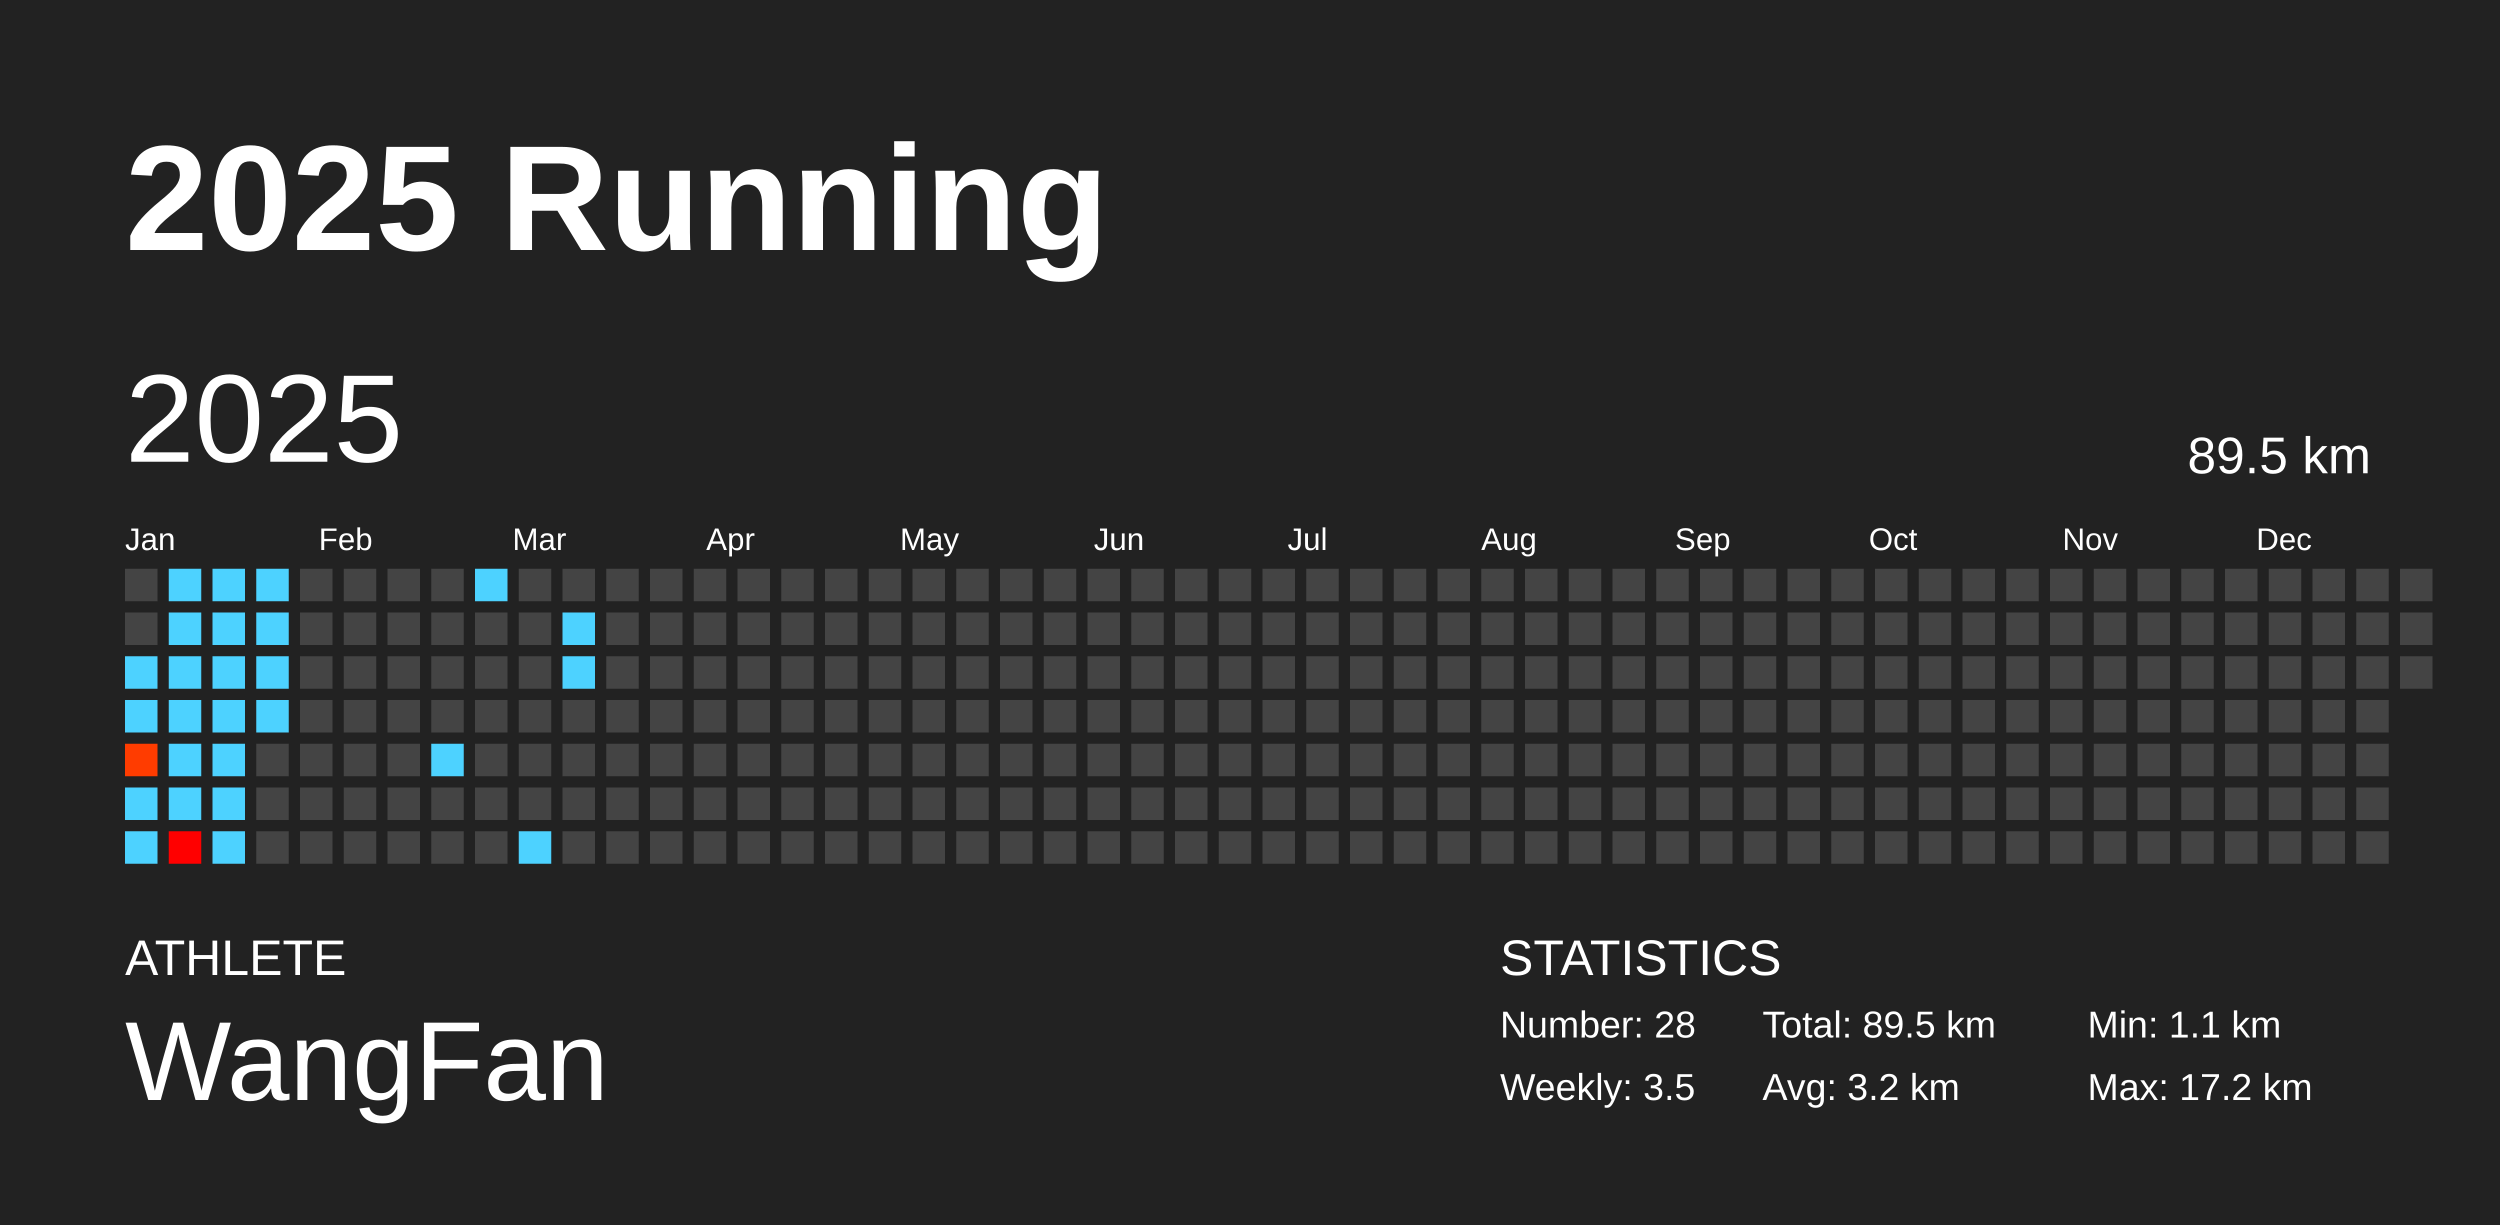
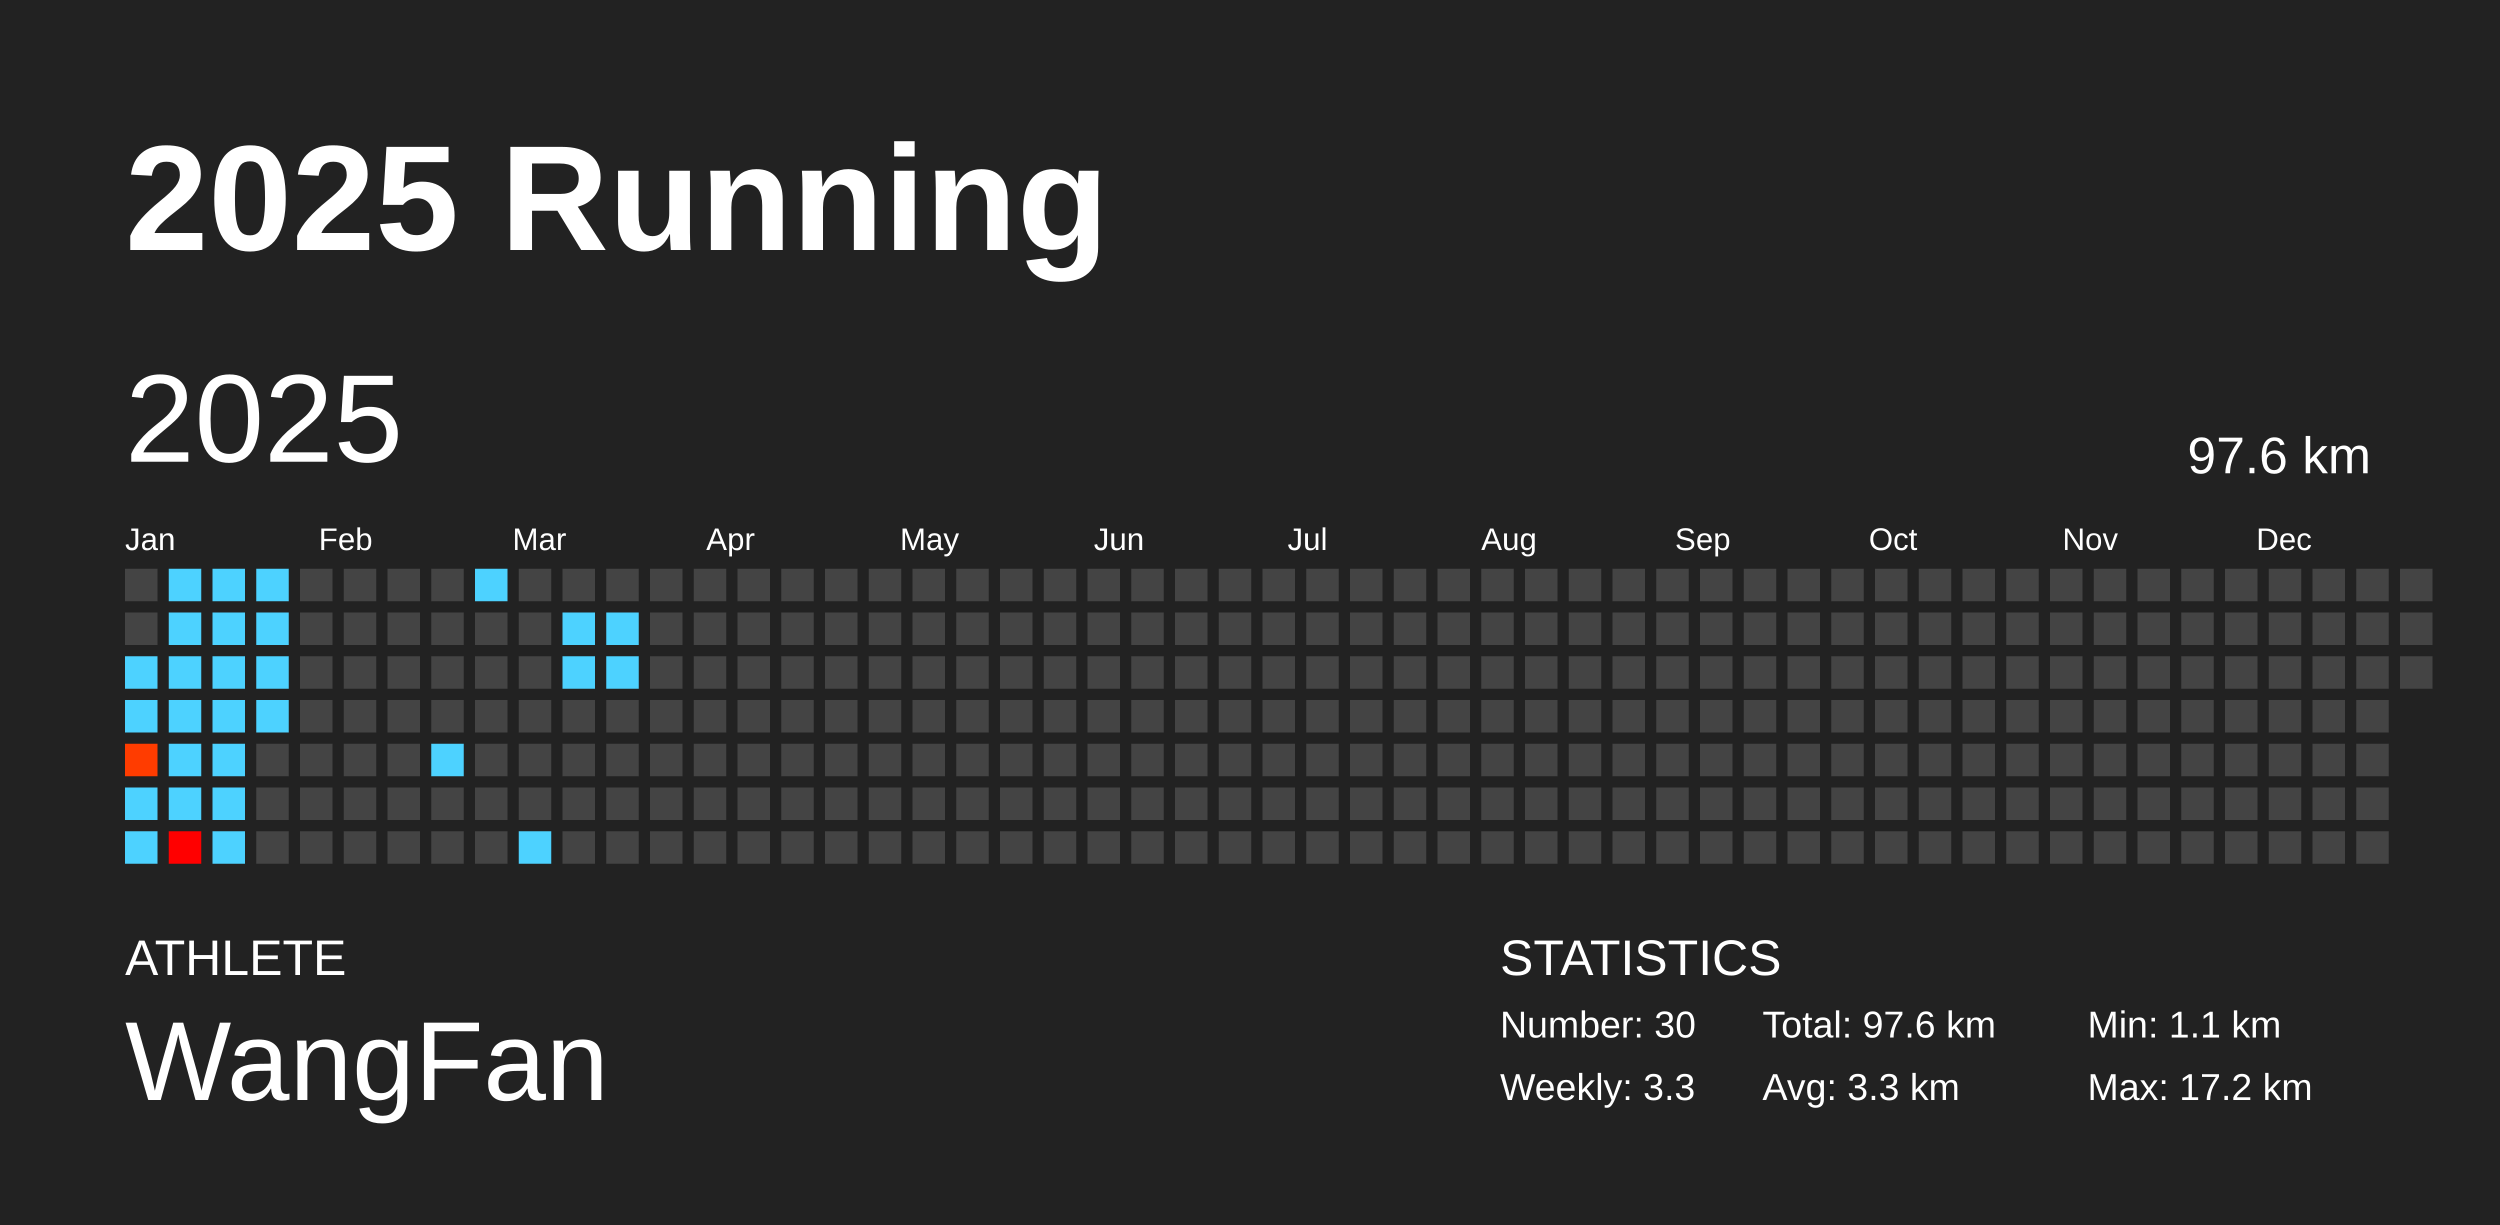
<svg xmlns="http://www.w3.org/2000/svg" baseProfile="full" height="98mm" version="1.1" viewBox="0,0,200,98" width="200mm">
  <defs />
  <rect fill="#222222" height="98" width="200" x="0" y="0" />
  <text fill="#FFFFFF" style="font-size:12px; font-family:Arial; font-weight:bold;" x="10" y="20">2025 Running</text>
  <text fill="#FFFFFF" style="font-size:4px; font-family:Arial" x="10" y="78">ATHLETE</text>
  <text fill="#FFFFFF" style="font-size:9px; font-family:Arial" x="10" y="88">WangFan</text>
  <text fill="#FFFFFF" style="font-size:4px; font-family:Arial" x="120" y="78">STATISTICS</text>
-   <text fill="#FFFFFF" style="font-size:3px; font-family:Arial" x="120" y="83">Number: 28</text>
-   <text fill="#FFFFFF" style="font-size:3px; font-family:Arial" x="120" y="88">Weekly: 3.5</text>
-   <text fill="#FFFFFF" style="font-size:3px; font-family:Arial" x="141" y="83">Total: 89.5 km</text>
-   <text fill="#FFFFFF" style="font-size:3px; font-family:Arial" x="141" y="88">Avg: 3.2 km</text>
+   <text fill="#FFFFFF" style="font-size:3px; font-family:Arial" x="120" y="83">Number: 30</text>
+   <text fill="#FFFFFF" style="font-size:3px; font-family:Arial" x="120" y="88">Weekly: 3.3</text>
+   <text fill="#FFFFFF" style="font-size:3px; font-family:Arial" x="141" y="83">Total: 97.6 km</text>
+   <text fill="#FFFFFF" style="font-size:3px; font-family:Arial" x="141" y="88">Avg: 3.3 km</text>
  <text fill="#FFFFFF" style="font-size:3px; font-family:Arial" x="167" y="83">Min: 1.1 km</text>
  <text fill="#FFFFFF" style="font-size:3px; font-family:Arial" x="167" y="88">Max: 17.2 km</text>
  <text dominant-baseline="hanging" fill="#FFFFFF" style="font-size:10.0px; font-family:Arial;" x="10" y="30">2025</text>
-   <text dominant-baseline="hanging" fill="#FFFFFF" style="font-size:4.125px; font-family:Arial;" x="175" y="35">89.5 km</text>
+   <text dominant-baseline="hanging" fill="#FFFFFF" style="font-size:4.125px; font-family:Arial;" x="175" y="35">97.6 km</text>
  <text fill="#FFFFFF" style="font-size:2.5px; font-family:Arial" x="10.0" y="44">Jan</text>
  <text fill="#FFFFFF" style="font-size:2.5px; font-family:Arial" x="25.5" y="44">Feb</text>
  <text fill="#FFFFFF" style="font-size:2.5px; font-family:Arial" x="41.0" y="44">Mar</text>
  <text fill="#FFFFFF" style="font-size:2.5px; font-family:Arial" x="56.5" y="44">Apr</text>
  <text fill="#FFFFFF" style="font-size:2.5px; font-family:Arial" x="72.0" y="44">May</text>
  <text fill="#FFFFFF" style="font-size:2.5px; font-family:Arial" x="87.5" y="44">Jun</text>
  <text fill="#FFFFFF" style="font-size:2.5px; font-family:Arial" x="103.0" y="44">Jul</text>
  <text fill="#FFFFFF" style="font-size:2.5px; font-family:Arial" x="118.5" y="44">Aug</text>
  <text fill="#FFFFFF" style="font-size:2.5px; font-family:Arial" x="134.0" y="44">Sep</text>
  <text fill="#FFFFFF" style="font-size:2.5px; font-family:Arial" x="149.5" y="44">Oct</text>
  <text fill="#FFFFFF" style="font-size:2.5px; font-family:Arial" x="165.0" y="44">Nov</text>
  <text fill="#FFFFFF" style="font-size:2.5px; font-family:Arial" x="180.5" y="44">Dec</text>
  <rect fill="#444444" height="2.6" width="2.6" x="10.0" y="45.5" />
  <rect fill="#444444" height="2.6" width="2.6" x="10.0" y="49.0" />
  <rect fill="#4dd2ff" height="2.6" width="2.6" x="10.0" y="52.5" />
  <rect fill="#4dd2ff" height="2.6" width="2.6" x="10.0" y="56.0" />
  <rect fill="#ff3c00" height="2.6" width="2.6" x="10.0" y="59.5" />
  <rect fill="#4dd2ff" height="2.6" width="2.6" x="10.0" y="63.0" />
  <rect fill="#4dd2ff" height="2.6" width="2.6" x="10.0" y="66.5" />
  <rect fill="#4dd2ff" height="2.6" width="2.6" x="13.5" y="45.5" />
  <rect fill="#4dd2ff" height="2.6" width="2.6" x="13.5" y="49.0" />
  <rect fill="#4dd2ff" height="2.6" width="2.6" x="13.5" y="52.5" />
  <rect fill="#4dd2ff" height="2.6" width="2.6" x="13.5" y="56.0" />
  <rect fill="#4dd2ff" height="2.6" width="2.6" x="13.5" y="59.5" />
  <rect fill="#4dd2ff" height="2.6" width="2.6" x="13.5" y="63.0" />
  <rect fill="#ff0000" height="2.6" width="2.6" x="13.5" y="66.5" />
  <rect fill="#4dd2ff" height="2.6" width="2.6" x="17.0" y="45.5" />
  <rect fill="#4dd2ff" height="2.6" width="2.6" x="17.0" y="49.0" />
  <rect fill="#4dd2ff" height="2.6" width="2.6" x="17.0" y="52.5" />
  <rect fill="#4dd2ff" height="2.6" width="2.6" x="17.0" y="56.0" />
  <rect fill="#4dd2ff" height="2.6" width="2.6" x="17.0" y="59.5" />
  <rect fill="#4dd2ff" height="2.6" width="2.6" x="17.0" y="63.0" />
  <rect fill="#4dd2ff" height="2.6" width="2.6" x="17.0" y="66.5" />
  <rect fill="#4dd2ff" height="2.6" width="2.6" x="20.5" y="45.5" />
  <rect fill="#4dd2ff" height="2.6" width="2.6" x="20.5" y="49.0" />
  <rect fill="#4dd2ff" height="2.6" width="2.6" x="20.5" y="52.5" />
  <rect fill="#4dd2ff" height="2.6" width="2.6" x="20.5" y="56.0" />
  <rect fill="#444444" height="2.6" width="2.6" x="20.5" y="59.5" />
  <rect fill="#444444" height="2.6" width="2.6" x="20.5" y="63.0" />
  <rect fill="#444444" height="2.6" width="2.6" x="20.5" y="66.5" />
  <rect fill="#444444" height="2.6" width="2.6" x="24.0" y="45.5" />
  <rect fill="#444444" height="2.6" width="2.6" x="24.0" y="49.0" />
  <rect fill="#444444" height="2.6" width="2.6" x="24.0" y="52.5" />
  <rect fill="#444444" height="2.6" width="2.6" x="24.0" y="56.0" />
  <rect fill="#444444" height="2.6" width="2.6" x="24.0" y="59.5" />
  <rect fill="#444444" height="2.6" width="2.6" x="24.0" y="63.0" />
  <rect fill="#444444" height="2.6" width="2.6" x="24.0" y="66.5" />
  <rect fill="#444444" height="2.6" width="2.6" x="27.5" y="45.5" />
  <rect fill="#444444" height="2.6" width="2.6" x="27.5" y="49.0" />
  <rect fill="#444444" height="2.6" width="2.6" x="27.5" y="52.5" />
  <rect fill="#444444" height="2.6" width="2.6" x="27.5" y="56.0" />
  <rect fill="#444444" height="2.6" width="2.6" x="27.5" y="59.5" />
  <rect fill="#444444" height="2.6" width="2.6" x="27.5" y="63.0" />
  <rect fill="#444444" height="2.6" width="2.6" x="27.5" y="66.5" />
  <rect fill="#444444" height="2.6" width="2.6" x="31.0" y="45.5" />
  <rect fill="#444444" height="2.6" width="2.6" x="31.0" y="49.0" />
  <rect fill="#444444" height="2.6" width="2.6" x="31.0" y="52.5" />
  <rect fill="#444444" height="2.6" width="2.6" x="31.0" y="56.0" />
  <rect fill="#444444" height="2.6" width="2.6" x="31.0" y="59.5" />
  <rect fill="#444444" height="2.6" width="2.6" x="31.0" y="63.0" />
  <rect fill="#444444" height="2.6" width="2.6" x="31.0" y="66.5" />
  <rect fill="#444444" height="2.6" width="2.6" x="34.5" y="45.5" />
  <rect fill="#444444" height="2.6" width="2.6" x="34.5" y="49.0" />
  <rect fill="#444444" height="2.6" width="2.6" x="34.5" y="52.5" />
  <rect fill="#444444" height="2.6" width="2.6" x="34.5" y="56.0" />
  <rect fill="#4dd2ff" height="2.6" width="2.6" x="34.5" y="59.5" />
  <rect fill="#444444" height="2.6" width="2.6" x="34.5" y="63.0" />
  <rect fill="#444444" height="2.6" width="2.6" x="34.5" y="66.5" />
  <rect fill="#4dd2ff" height="2.6" width="2.6" x="38.0" y="45.5" />
  <rect fill="#444444" height="2.6" width="2.6" x="38.0" y="49.0" />
  <rect fill="#444444" height="2.6" width="2.6" x="38.0" y="52.5" />
  <rect fill="#444444" height="2.6" width="2.6" x="38.0" y="56.0" />
  <rect fill="#444444" height="2.6" width="2.6" x="38.0" y="59.5" />
  <rect fill="#444444" height="2.6" width="2.6" x="38.0" y="63.0" />
  <rect fill="#444444" height="2.6" width="2.6" x="38.0" y="66.5" />
  <rect fill="#444444" height="2.6" width="2.6" x="41.5" y="45.5" />
  <rect fill="#444444" height="2.6" width="2.6" x="41.5" y="49.0" />
  <rect fill="#444444" height="2.6" width="2.6" x="41.5" y="52.5" />
  <rect fill="#444444" height="2.6" width="2.6" x="41.5" y="56.0" />
  <rect fill="#444444" height="2.6" width="2.6" x="41.5" y="59.5" />
  <rect fill="#444444" height="2.6" width="2.6" x="41.5" y="63.0" />
  <rect fill="#4dd2ff" height="2.6" width="2.6" x="41.5" y="66.5" />
  <rect fill="#444444" height="2.6" width="2.6" x="45.0" y="45.5" />
  <rect fill="#4dd2ff" height="2.6" width="2.6" x="45.0" y="49.0" />
  <rect fill="#4dd2ff" height="2.6" width="2.6" x="45.0" y="52.5" />
  <rect fill="#444444" height="2.6" width="2.6" x="45.0" y="56.0" />
  <rect fill="#444444" height="2.6" width="2.6" x="45.0" y="59.5" />
  <rect fill="#444444" height="2.6" width="2.6" x="45.0" y="63.0" />
  <rect fill="#444444" height="2.6" width="2.6" x="45.0" y="66.5" />
  <rect fill="#444444" height="2.6" width="2.6" x="48.5" y="45.5" />
-   <rect fill="#444444" height="2.6" width="2.6" x="48.5" y="49.0" />
-   <rect fill="#444444" height="2.6" width="2.6" x="48.5" y="52.5" />
+   <rect fill="#4dd2ff" height="2.6" width="2.6" x="48.5" y="49.0" />
+   <rect fill="#4dd2ff" height="2.6" width="2.6" x="48.5" y="52.5" />
  <rect fill="#444444" height="2.6" width="2.6" x="48.5" y="56.0" />
  <rect fill="#444444" height="2.6" width="2.6" x="48.5" y="59.5" />
  <rect fill="#444444" height="2.6" width="2.6" x="48.5" y="63.0" />
  <rect fill="#444444" height="2.6" width="2.6" x="48.5" y="66.5" />
  <rect fill="#444444" height="2.6" width="2.6" x="52.0" y="45.5" />
  <rect fill="#444444" height="2.6" width="2.6" x="52.0" y="49.0" />
  <rect fill="#444444" height="2.6" width="2.6" x="52.0" y="52.5" />
  <rect fill="#444444" height="2.6" width="2.6" x="52.0" y="56.0" />
  <rect fill="#444444" height="2.6" width="2.6" x="52.0" y="59.5" />
  <rect fill="#444444" height="2.6" width="2.6" x="52.0" y="63.0" />
  <rect fill="#444444" height="2.6" width="2.6" x="52.0" y="66.5" />
  <rect fill="#444444" height="2.6" width="2.6" x="55.5" y="45.5" />
  <rect fill="#444444" height="2.6" width="2.6" x="55.5" y="49.0" />
  <rect fill="#444444" height="2.6" width="2.6" x="55.5" y="52.5" />
  <rect fill="#444444" height="2.6" width="2.6" x="55.5" y="56.0" />
  <rect fill="#444444" height="2.6" width="2.6" x="55.5" y="59.5" />
  <rect fill="#444444" height="2.6" width="2.6" x="55.5" y="63.0" />
  <rect fill="#444444" height="2.6" width="2.6" x="55.5" y="66.5" />
  <rect fill="#444444" height="2.6" width="2.6" x="59.0" y="45.5" />
  <rect fill="#444444" height="2.6" width="2.6" x="59.0" y="49.0" />
  <rect fill="#444444" height="2.6" width="2.6" x="59.0" y="52.5" />
  <rect fill="#444444" height="2.6" width="2.6" x="59.0" y="56.0" />
  <rect fill="#444444" height="2.6" width="2.6" x="59.0" y="59.5" />
  <rect fill="#444444" height="2.6" width="2.6" x="59.0" y="63.0" />
  <rect fill="#444444" height="2.6" width="2.6" x="59.0" y="66.5" />
  <rect fill="#444444" height="2.6" width="2.6" x="62.5" y="45.5" />
  <rect fill="#444444" height="2.6" width="2.6" x="62.5" y="49.0" />
  <rect fill="#444444" height="2.6" width="2.6" x="62.5" y="52.5" />
  <rect fill="#444444" height="2.6" width="2.6" x="62.5" y="56.0" />
  <rect fill="#444444" height="2.6" width="2.6" x="62.5" y="59.5" />
  <rect fill="#444444" height="2.6" width="2.6" x="62.5" y="63.0" />
  <rect fill="#444444" height="2.6" width="2.6" x="62.5" y="66.5" />
  <rect fill="#444444" height="2.6" width="2.6" x="66.0" y="45.5" />
  <rect fill="#444444" height="2.6" width="2.6" x="66.0" y="49.0" />
  <rect fill="#444444" height="2.6" width="2.6" x="66.0" y="52.5" />
  <rect fill="#444444" height="2.6" width="2.6" x="66.0" y="56.0" />
  <rect fill="#444444" height="2.6" width="2.6" x="66.0" y="59.5" />
  <rect fill="#444444" height="2.6" width="2.6" x="66.0" y="63.0" />
  <rect fill="#444444" height="2.6" width="2.6" x="66.0" y="66.5" />
  <rect fill="#444444" height="2.6" width="2.6" x="69.5" y="45.5" />
  <rect fill="#444444" height="2.6" width="2.6" x="69.5" y="49.0" />
  <rect fill="#444444" height="2.6" width="2.6" x="69.5" y="52.5" />
  <rect fill="#444444" height="2.6" width="2.6" x="69.5" y="56.0" />
  <rect fill="#444444" height="2.6" width="2.6" x="69.5" y="59.5" />
  <rect fill="#444444" height="2.6" width="2.6" x="69.5" y="63.0" />
  <rect fill="#444444" height="2.6" width="2.6" x="69.5" y="66.5" />
  <rect fill="#444444" height="2.6" width="2.6" x="73.0" y="45.5" />
  <rect fill="#444444" height="2.6" width="2.6" x="73.0" y="49.0" />
  <rect fill="#444444" height="2.6" width="2.6" x="73.0" y="52.5" />
  <rect fill="#444444" height="2.6" width="2.6" x="73.0" y="56.0" />
  <rect fill="#444444" height="2.6" width="2.6" x="73.0" y="59.5" />
  <rect fill="#444444" height="2.6" width="2.6" x="73.0" y="63.0" />
  <rect fill="#444444" height="2.6" width="2.6" x="73.0" y="66.5" />
  <rect fill="#444444" height="2.6" width="2.6" x="76.5" y="45.5" />
  <rect fill="#444444" height="2.6" width="2.6" x="76.5" y="49.0" />
  <rect fill="#444444" height="2.6" width="2.6" x="76.5" y="52.5" />
  <rect fill="#444444" height="2.6" width="2.6" x="76.5" y="56.0" />
  <rect fill="#444444" height="2.6" width="2.6" x="76.5" y="59.5" />
  <rect fill="#444444" height="2.6" width="2.6" x="76.5" y="63.0" />
  <rect fill="#444444" height="2.6" width="2.6" x="76.5" y="66.5" />
  <rect fill="#444444" height="2.6" width="2.6" x="80.0" y="45.5" />
  <rect fill="#444444" height="2.6" width="2.6" x="80.0" y="49.0" />
  <rect fill="#444444" height="2.6" width="2.6" x="80.0" y="52.5" />
  <rect fill="#444444" height="2.6" width="2.6" x="80.0" y="56.0" />
  <rect fill="#444444" height="2.6" width="2.6" x="80.0" y="59.5" />
  <rect fill="#444444" height="2.6" width="2.6" x="80.0" y="63.0" />
  <rect fill="#444444" height="2.6" width="2.6" x="80.0" y="66.5" />
  <rect fill="#444444" height="2.6" width="2.6" x="83.5" y="45.5" />
  <rect fill="#444444" height="2.6" width="2.6" x="83.5" y="49.0" />
  <rect fill="#444444" height="2.6" width="2.6" x="83.5" y="52.5" />
  <rect fill="#444444" height="2.6" width="2.6" x="83.5" y="56.0" />
  <rect fill="#444444" height="2.6" width="2.6" x="83.5" y="59.5" />
  <rect fill="#444444" height="2.6" width="2.6" x="83.5" y="63.0" />
  <rect fill="#444444" height="2.6" width="2.6" x="83.5" y="66.5" />
  <rect fill="#444444" height="2.6" width="2.6" x="87.0" y="45.5" />
  <rect fill="#444444" height="2.6" width="2.6" x="87.0" y="49.0" />
  <rect fill="#444444" height="2.6" width="2.6" x="87.0" y="52.5" />
  <rect fill="#444444" height="2.6" width="2.6" x="87.0" y="56.0" />
  <rect fill="#444444" height="2.6" width="2.6" x="87.0" y="59.5" />
  <rect fill="#444444" height="2.6" width="2.6" x="87.0" y="63.0" />
  <rect fill="#444444" height="2.6" width="2.6" x="87.0" y="66.5" />
  <rect fill="#444444" height="2.6" width="2.6" x="90.5" y="45.5" />
  <rect fill="#444444" height="2.6" width="2.6" x="90.5" y="49.0" />
  <rect fill="#444444" height="2.6" width="2.6" x="90.5" y="52.5" />
  <rect fill="#444444" height="2.6" width="2.6" x="90.5" y="56.0" />
  <rect fill="#444444" height="2.6" width="2.6" x="90.5" y="59.5" />
  <rect fill="#444444" height="2.6" width="2.6" x="90.5" y="63.0" />
  <rect fill="#444444" height="2.6" width="2.6" x="90.5" y="66.5" />
  <rect fill="#444444" height="2.6" width="2.6" x="94.0" y="45.5" />
  <rect fill="#444444" height="2.6" width="2.6" x="94.0" y="49.0" />
  <rect fill="#444444" height="2.6" width="2.6" x="94.0" y="52.5" />
  <rect fill="#444444" height="2.6" width="2.6" x="94.0" y="56.0" />
  <rect fill="#444444" height="2.6" width="2.6" x="94.0" y="59.5" />
  <rect fill="#444444" height="2.6" width="2.6" x="94.0" y="63.0" />
  <rect fill="#444444" height="2.6" width="2.6" x="94.0" y="66.5" />
  <rect fill="#444444" height="2.6" width="2.6" x="97.5" y="45.5" />
  <rect fill="#444444" height="2.6" width="2.6" x="97.5" y="49.0" />
  <rect fill="#444444" height="2.6" width="2.6" x="97.5" y="52.5" />
  <rect fill="#444444" height="2.6" width="2.6" x="97.5" y="56.0" />
  <rect fill="#444444" height="2.6" width="2.6" x="97.5" y="59.5" />
  <rect fill="#444444" height="2.6" width="2.6" x="97.5" y="63.0" />
  <rect fill="#444444" height="2.6" width="2.6" x="97.5" y="66.5" />
  <rect fill="#444444" height="2.6" width="2.6" x="101.0" y="45.5" />
  <rect fill="#444444" height="2.6" width="2.6" x="101.0" y="49.0" />
  <rect fill="#444444" height="2.6" width="2.6" x="101.0" y="52.5" />
  <rect fill="#444444" height="2.6" width="2.6" x="101.0" y="56.0" />
  <rect fill="#444444" height="2.6" width="2.6" x="101.0" y="59.5" />
  <rect fill="#444444" height="2.6" width="2.6" x="101.0" y="63.0" />
  <rect fill="#444444" height="2.6" width="2.6" x="101.0" y="66.5" />
  <rect fill="#444444" height="2.6" width="2.6" x="104.5" y="45.5" />
  <rect fill="#444444" height="2.6" width="2.6" x="104.5" y="49.0" />
  <rect fill="#444444" height="2.6" width="2.6" x="104.5" y="52.5" />
  <rect fill="#444444" height="2.6" width="2.6" x="104.5" y="56.0" />
  <rect fill="#444444" height="2.6" width="2.6" x="104.5" y="59.5" />
  <rect fill="#444444" height="2.6" width="2.6" x="104.5" y="63.0" />
  <rect fill="#444444" height="2.6" width="2.6" x="104.5" y="66.5" />
  <rect fill="#444444" height="2.6" width="2.6" x="108.0" y="45.5" />
  <rect fill="#444444" height="2.6" width="2.6" x="108.0" y="49.0" />
  <rect fill="#444444" height="2.6" width="2.6" x="108.0" y="52.5" />
  <rect fill="#444444" height="2.6" width="2.6" x="108.0" y="56.0" />
  <rect fill="#444444" height="2.6" width="2.6" x="108.0" y="59.5" />
  <rect fill="#444444" height="2.6" width="2.6" x="108.0" y="63.0" />
  <rect fill="#444444" height="2.6" width="2.6" x="108.0" y="66.5" />
  <rect fill="#444444" height="2.6" width="2.6" x="111.5" y="45.5" />
  <rect fill="#444444" height="2.6" width="2.6" x="111.5" y="49.0" />
  <rect fill="#444444" height="2.6" width="2.6" x="111.5" y="52.5" />
  <rect fill="#444444" height="2.6" width="2.6" x="111.5" y="56.0" />
  <rect fill="#444444" height="2.6" width="2.6" x="111.5" y="59.5" />
  <rect fill="#444444" height="2.6" width="2.6" x="111.5" y="63.0" />
  <rect fill="#444444" height="2.6" width="2.6" x="111.5" y="66.5" />
  <rect fill="#444444" height="2.6" width="2.6" x="115.0" y="45.5" />
  <rect fill="#444444" height="2.6" width="2.6" x="115.0" y="49.0" />
  <rect fill="#444444" height="2.6" width="2.6" x="115.0" y="52.5" />
  <rect fill="#444444" height="2.6" width="2.6" x="115.0" y="56.0" />
  <rect fill="#444444" height="2.6" width="2.6" x="115.0" y="59.5" />
  <rect fill="#444444" height="2.6" width="2.6" x="115.0" y="63.0" />
  <rect fill="#444444" height="2.6" width="2.6" x="115.0" y="66.5" />
  <rect fill="#444444" height="2.6" width="2.6" x="118.5" y="45.5" />
  <rect fill="#444444" height="2.6" width="2.6" x="118.5" y="49.0" />
  <rect fill="#444444" height="2.6" width="2.6" x="118.5" y="52.5" />
  <rect fill="#444444" height="2.6" width="2.6" x="118.5" y="56.0" />
  <rect fill="#444444" height="2.6" width="2.6" x="118.5" y="59.5" />
  <rect fill="#444444" height="2.6" width="2.6" x="118.5" y="63.0" />
  <rect fill="#444444" height="2.6" width="2.6" x="118.5" y="66.5" />
  <rect fill="#444444" height="2.6" width="2.6" x="122.0" y="45.5" />
  <rect fill="#444444" height="2.6" width="2.6" x="122.0" y="49.0" />
  <rect fill="#444444" height="2.6" width="2.6" x="122.0" y="52.5" />
  <rect fill="#444444" height="2.6" width="2.6" x="122.0" y="56.0" />
  <rect fill="#444444" height="2.6" width="2.6" x="122.0" y="59.5" />
  <rect fill="#444444" height="2.6" width="2.6" x="122.0" y="63.0" />
  <rect fill="#444444" height="2.6" width="2.6" x="122.0" y="66.5" />
  <rect fill="#444444" height="2.6" width="2.6" x="125.5" y="45.5" />
  <rect fill="#444444" height="2.6" width="2.6" x="125.5" y="49.0" />
  <rect fill="#444444" height="2.6" width="2.6" x="125.5" y="52.5" />
  <rect fill="#444444" height="2.6" width="2.6" x="125.5" y="56.0" />
  <rect fill="#444444" height="2.6" width="2.6" x="125.5" y="59.5" />
  <rect fill="#444444" height="2.6" width="2.6" x="125.5" y="63.0" />
  <rect fill="#444444" height="2.6" width="2.6" x="125.5" y="66.5" />
  <rect fill="#444444" height="2.6" width="2.6" x="129.0" y="45.5" />
  <rect fill="#444444" height="2.6" width="2.6" x="129.0" y="49.0" />
  <rect fill="#444444" height="2.6" width="2.6" x="129.0" y="52.5" />
  <rect fill="#444444" height="2.6" width="2.6" x="129.0" y="56.0" />
  <rect fill="#444444" height="2.6" width="2.6" x="129.0" y="59.5" />
  <rect fill="#444444" height="2.6" width="2.6" x="129.0" y="63.0" />
  <rect fill="#444444" height="2.6" width="2.6" x="129.0" y="66.5" />
  <rect fill="#444444" height="2.6" width="2.6" x="132.5" y="45.5" />
  <rect fill="#444444" height="2.6" width="2.6" x="132.5" y="49.0" />
  <rect fill="#444444" height="2.6" width="2.6" x="132.5" y="52.5" />
  <rect fill="#444444" height="2.6" width="2.6" x="132.5" y="56.0" />
  <rect fill="#444444" height="2.6" width="2.6" x="132.5" y="59.5" />
  <rect fill="#444444" height="2.6" width="2.6" x="132.5" y="63.0" />
  <rect fill="#444444" height="2.6" width="2.6" x="132.5" y="66.5" />
  <rect fill="#444444" height="2.6" width="2.6" x="136.0" y="45.5" />
  <rect fill="#444444" height="2.6" width="2.6" x="136.0" y="49.0" />
  <rect fill="#444444" height="2.6" width="2.6" x="136.0" y="52.5" />
  <rect fill="#444444" height="2.6" width="2.6" x="136.0" y="56.0" />
  <rect fill="#444444" height="2.6" width="2.6" x="136.0" y="59.5" />
  <rect fill="#444444" height="2.6" width="2.6" x="136.0" y="63.0" />
  <rect fill="#444444" height="2.6" width="2.6" x="136.0" y="66.5" />
  <rect fill="#444444" height="2.6" width="2.6" x="139.5" y="45.5" />
  <rect fill="#444444" height="2.6" width="2.6" x="139.5" y="49.0" />
  <rect fill="#444444" height="2.6" width="2.6" x="139.5" y="52.5" />
  <rect fill="#444444" height="2.6" width="2.6" x="139.5" y="56.0" />
  <rect fill="#444444" height="2.6" width="2.6" x="139.5" y="59.5" />
  <rect fill="#444444" height="2.6" width="2.6" x="139.5" y="63.0" />
  <rect fill="#444444" height="2.6" width="2.6" x="139.5" y="66.5" />
  <rect fill="#444444" height="2.6" width="2.6" x="143.0" y="45.5" />
  <rect fill="#444444" height="2.6" width="2.6" x="143.0" y="49.0" />
  <rect fill="#444444" height="2.6" width="2.6" x="143.0" y="52.5" />
  <rect fill="#444444" height="2.6" width="2.6" x="143.0" y="56.0" />
  <rect fill="#444444" height="2.6" width="2.6" x="143.0" y="59.5" />
  <rect fill="#444444" height="2.6" width="2.6" x="143.0" y="63.0" />
  <rect fill="#444444" height="2.6" width="2.6" x="143.0" y="66.5" />
  <rect fill="#444444" height="2.6" width="2.6" x="146.5" y="45.5" />
  <rect fill="#444444" height="2.6" width="2.6" x="146.5" y="49.0" />
  <rect fill="#444444" height="2.6" width="2.6" x="146.5" y="52.5" />
  <rect fill="#444444" height="2.6" width="2.6" x="146.5" y="56.0" />
  <rect fill="#444444" height="2.6" width="2.6" x="146.5" y="59.5" />
  <rect fill="#444444" height="2.6" width="2.6" x="146.5" y="63.0" />
  <rect fill="#444444" height="2.6" width="2.6" x="146.5" y="66.5" />
  <rect fill="#444444" height="2.6" width="2.6" x="150.0" y="45.5" />
  <rect fill="#444444" height="2.6" width="2.6" x="150.0" y="49.0" />
  <rect fill="#444444" height="2.6" width="2.6" x="150.0" y="52.5" />
  <rect fill="#444444" height="2.6" width="2.6" x="150.0" y="56.0" />
  <rect fill="#444444" height="2.6" width="2.6" x="150.0" y="59.5" />
  <rect fill="#444444" height="2.6" width="2.6" x="150.0" y="63.0" />
  <rect fill="#444444" height="2.6" width="2.6" x="150.0" y="66.5" />
  <rect fill="#444444" height="2.6" width="2.6" x="153.5" y="45.5" />
  <rect fill="#444444" height="2.6" width="2.6" x="153.5" y="49.0" />
  <rect fill="#444444" height="2.6" width="2.6" x="153.5" y="52.5" />
  <rect fill="#444444" height="2.6" width="2.6" x="153.5" y="56.0" />
  <rect fill="#444444" height="2.6" width="2.6" x="153.5" y="59.5" />
  <rect fill="#444444" height="2.6" width="2.6" x="153.5" y="63.0" />
  <rect fill="#444444" height="2.6" width="2.6" x="153.5" y="66.5" />
  <rect fill="#444444" height="2.6" width="2.6" x="157.0" y="45.5" />
  <rect fill="#444444" height="2.6" width="2.6" x="157.0" y="49.0" />
  <rect fill="#444444" height="2.6" width="2.6" x="157.0" y="52.5" />
  <rect fill="#444444" height="2.6" width="2.6" x="157.0" y="56.0" />
  <rect fill="#444444" height="2.6" width="2.6" x="157.0" y="59.5" />
  <rect fill="#444444" height="2.6" width="2.6" x="157.0" y="63.0" />
  <rect fill="#444444" height="2.6" width="2.6" x="157.0" y="66.5" />
  <rect fill="#444444" height="2.6" width="2.6" x="160.5" y="45.5" />
  <rect fill="#444444" height="2.6" width="2.6" x="160.5" y="49.0" />
  <rect fill="#444444" height="2.6" width="2.6" x="160.5" y="52.5" />
  <rect fill="#444444" height="2.6" width="2.6" x="160.5" y="56.0" />
  <rect fill="#444444" height="2.6" width="2.6" x="160.5" y="59.5" />
  <rect fill="#444444" height="2.6" width="2.6" x="160.5" y="63.0" />
  <rect fill="#444444" height="2.6" width="2.6" x="160.5" y="66.5" />
  <rect fill="#444444" height="2.6" width="2.6" x="164.0" y="45.5" />
  <rect fill="#444444" height="2.6" width="2.6" x="164.0" y="49.0" />
  <rect fill="#444444" height="2.6" width="2.6" x="164.0" y="52.5" />
  <rect fill="#444444" height="2.6" width="2.6" x="164.0" y="56.0" />
  <rect fill="#444444" height="2.6" width="2.6" x="164.0" y="59.5" />
  <rect fill="#444444" height="2.6" width="2.6" x="164.0" y="63.0" />
  <rect fill="#444444" height="2.6" width="2.6" x="164.0" y="66.5" />
  <rect fill="#444444" height="2.6" width="2.6" x="167.5" y="45.5" />
  <rect fill="#444444" height="2.6" width="2.6" x="167.5" y="49.0" />
  <rect fill="#444444" height="2.6" width="2.6" x="167.5" y="52.5" />
  <rect fill="#444444" height="2.6" width="2.6" x="167.5" y="56.0" />
  <rect fill="#444444" height="2.6" width="2.6" x="167.5" y="59.5" />
  <rect fill="#444444" height="2.6" width="2.6" x="167.5" y="63.0" />
  <rect fill="#444444" height="2.6" width="2.6" x="167.5" y="66.5" />
  <rect fill="#444444" height="2.6" width="2.6" x="171.0" y="45.5" />
  <rect fill="#444444" height="2.6" width="2.6" x="171.0" y="49.0" />
  <rect fill="#444444" height="2.6" width="2.6" x="171.0" y="52.5" />
  <rect fill="#444444" height="2.6" width="2.6" x="171.0" y="56.0" />
  <rect fill="#444444" height="2.6" width="2.6" x="171.0" y="59.5" />
  <rect fill="#444444" height="2.6" width="2.6" x="171.0" y="63.0" />
  <rect fill="#444444" height="2.6" width="2.6" x="171.0" y="66.5" />
  <rect fill="#444444" height="2.6" width="2.6" x="174.5" y="45.5" />
  <rect fill="#444444" height="2.6" width="2.6" x="174.5" y="49.0" />
  <rect fill="#444444" height="2.6" width="2.6" x="174.5" y="52.5" />
  <rect fill="#444444" height="2.6" width="2.6" x="174.5" y="56.0" />
  <rect fill="#444444" height="2.6" width="2.6" x="174.5" y="59.5" />
  <rect fill="#444444" height="2.6" width="2.6" x="174.5" y="63.0" />
  <rect fill="#444444" height="2.6" width="2.6" x="174.5" y="66.5" />
  <rect fill="#444444" height="2.6" width="2.6" x="178.0" y="45.5" />
  <rect fill="#444444" height="2.6" width="2.6" x="178.0" y="49.0" />
  <rect fill="#444444" height="2.6" width="2.6" x="178.0" y="52.5" />
  <rect fill="#444444" height="2.6" width="2.6" x="178.0" y="56.0" />
  <rect fill="#444444" height="2.6" width="2.6" x="178.0" y="59.5" />
  <rect fill="#444444" height="2.6" width="2.6" x="178.0" y="63.0" />
  <rect fill="#444444" height="2.6" width="2.6" x="178.0" y="66.5" />
  <rect fill="#444444" height="2.6" width="2.6" x="181.5" y="45.5" />
  <rect fill="#444444" height="2.6" width="2.6" x="181.5" y="49.0" />
  <rect fill="#444444" height="2.6" width="2.6" x="181.5" y="52.5" />
  <rect fill="#444444" height="2.6" width="2.6" x="181.5" y="56.0" />
  <rect fill="#444444" height="2.6" width="2.6" x="181.5" y="59.5" />
  <rect fill="#444444" height="2.6" width="2.6" x="181.5" y="63.0" />
  <rect fill="#444444" height="2.6" width="2.6" x="181.5" y="66.5" />
  <rect fill="#444444" height="2.6" width="2.6" x="185.0" y="45.5" />
  <rect fill="#444444" height="2.6" width="2.6" x="185.0" y="49.0" />
  <rect fill="#444444" height="2.6" width="2.6" x="185.0" y="52.5" />
  <rect fill="#444444" height="2.6" width="2.6" x="185.0" y="56.0" />
  <rect fill="#444444" height="2.6" width="2.6" x="185.0" y="59.5" />
  <rect fill="#444444" height="2.6" width="2.6" x="185.0" y="63.0" />
  <rect fill="#444444" height="2.6" width="2.6" x="185.0" y="66.5" />
  <rect fill="#444444" height="2.6" width="2.6" x="188.5" y="45.5" />
  <rect fill="#444444" height="2.6" width="2.6" x="188.5" y="49.0" />
  <rect fill="#444444" height="2.6" width="2.6" x="188.5" y="52.5" />
  <rect fill="#444444" height="2.6" width="2.6" x="188.5" y="56.0" />
  <rect fill="#444444" height="2.6" width="2.6" x="188.5" y="59.5" />
  <rect fill="#444444" height="2.6" width="2.6" x="188.5" y="63.0" />
  <rect fill="#444444" height="2.6" width="2.6" x="188.5" y="66.5" />
  <rect fill="#444444" height="2.6" width="2.6" x="192.0" y="45.5" />
  <rect fill="#444444" height="2.6" width="2.6" x="192.0" y="49.0" />
  <rect fill="#444444" height="2.6" width="2.6" x="192.0" y="52.5" />
</svg>
